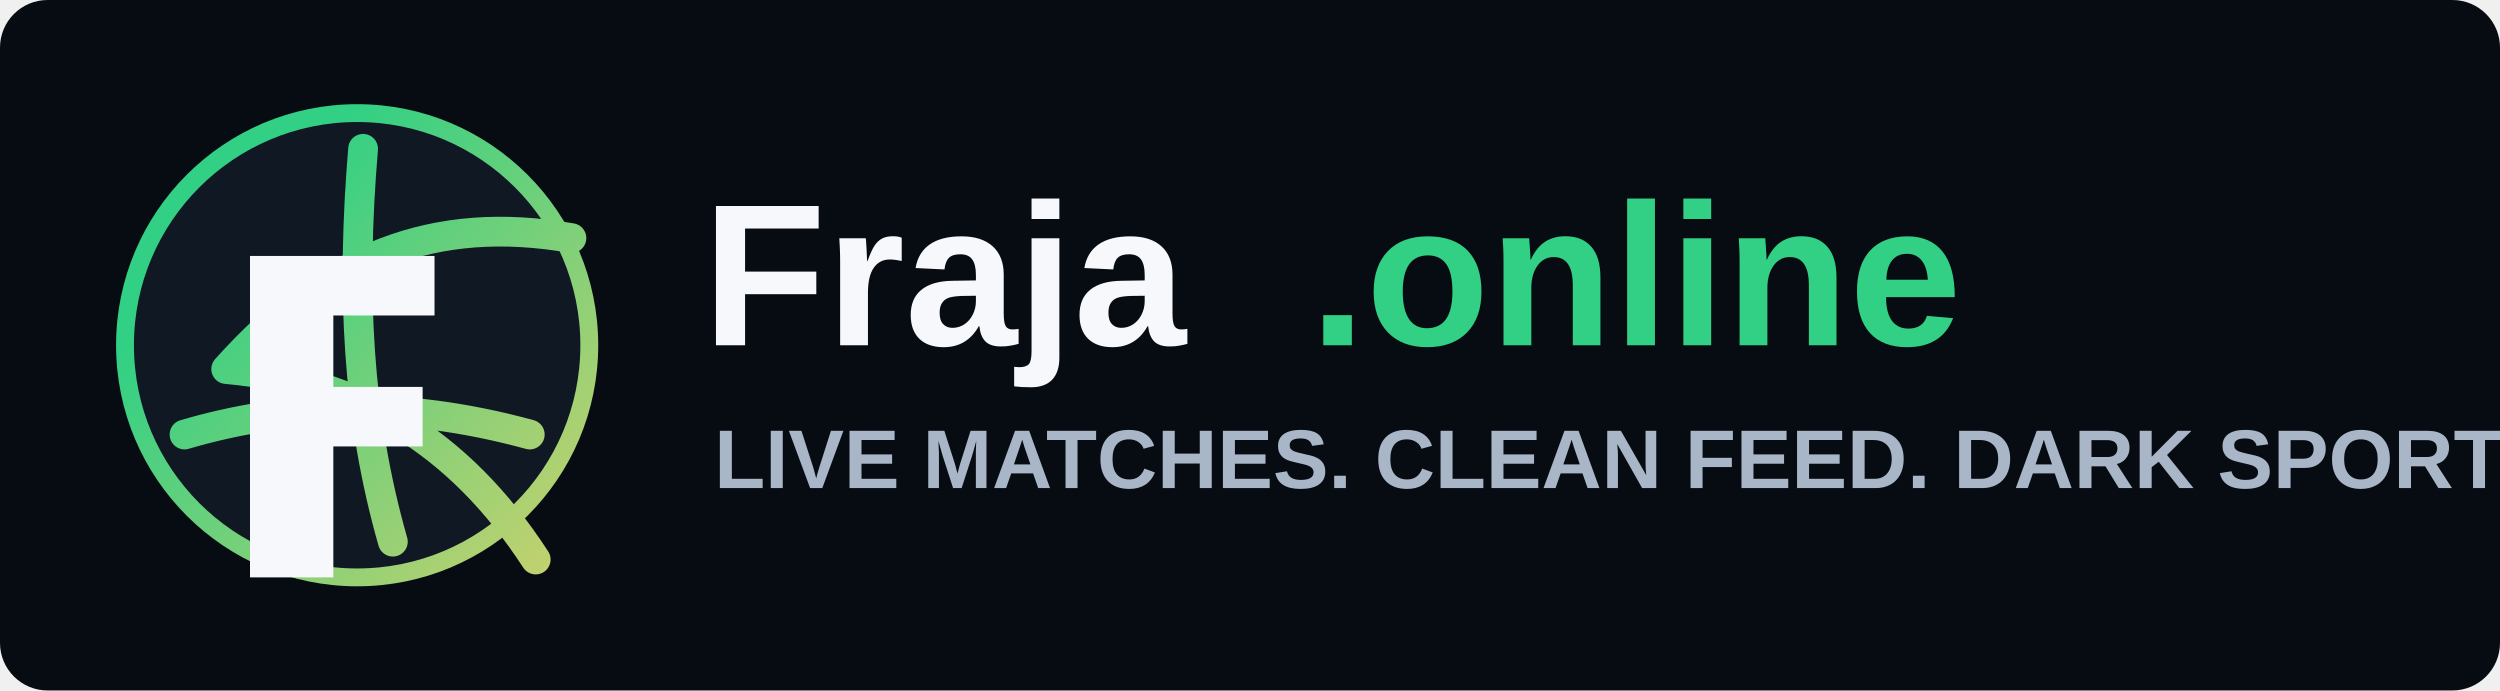
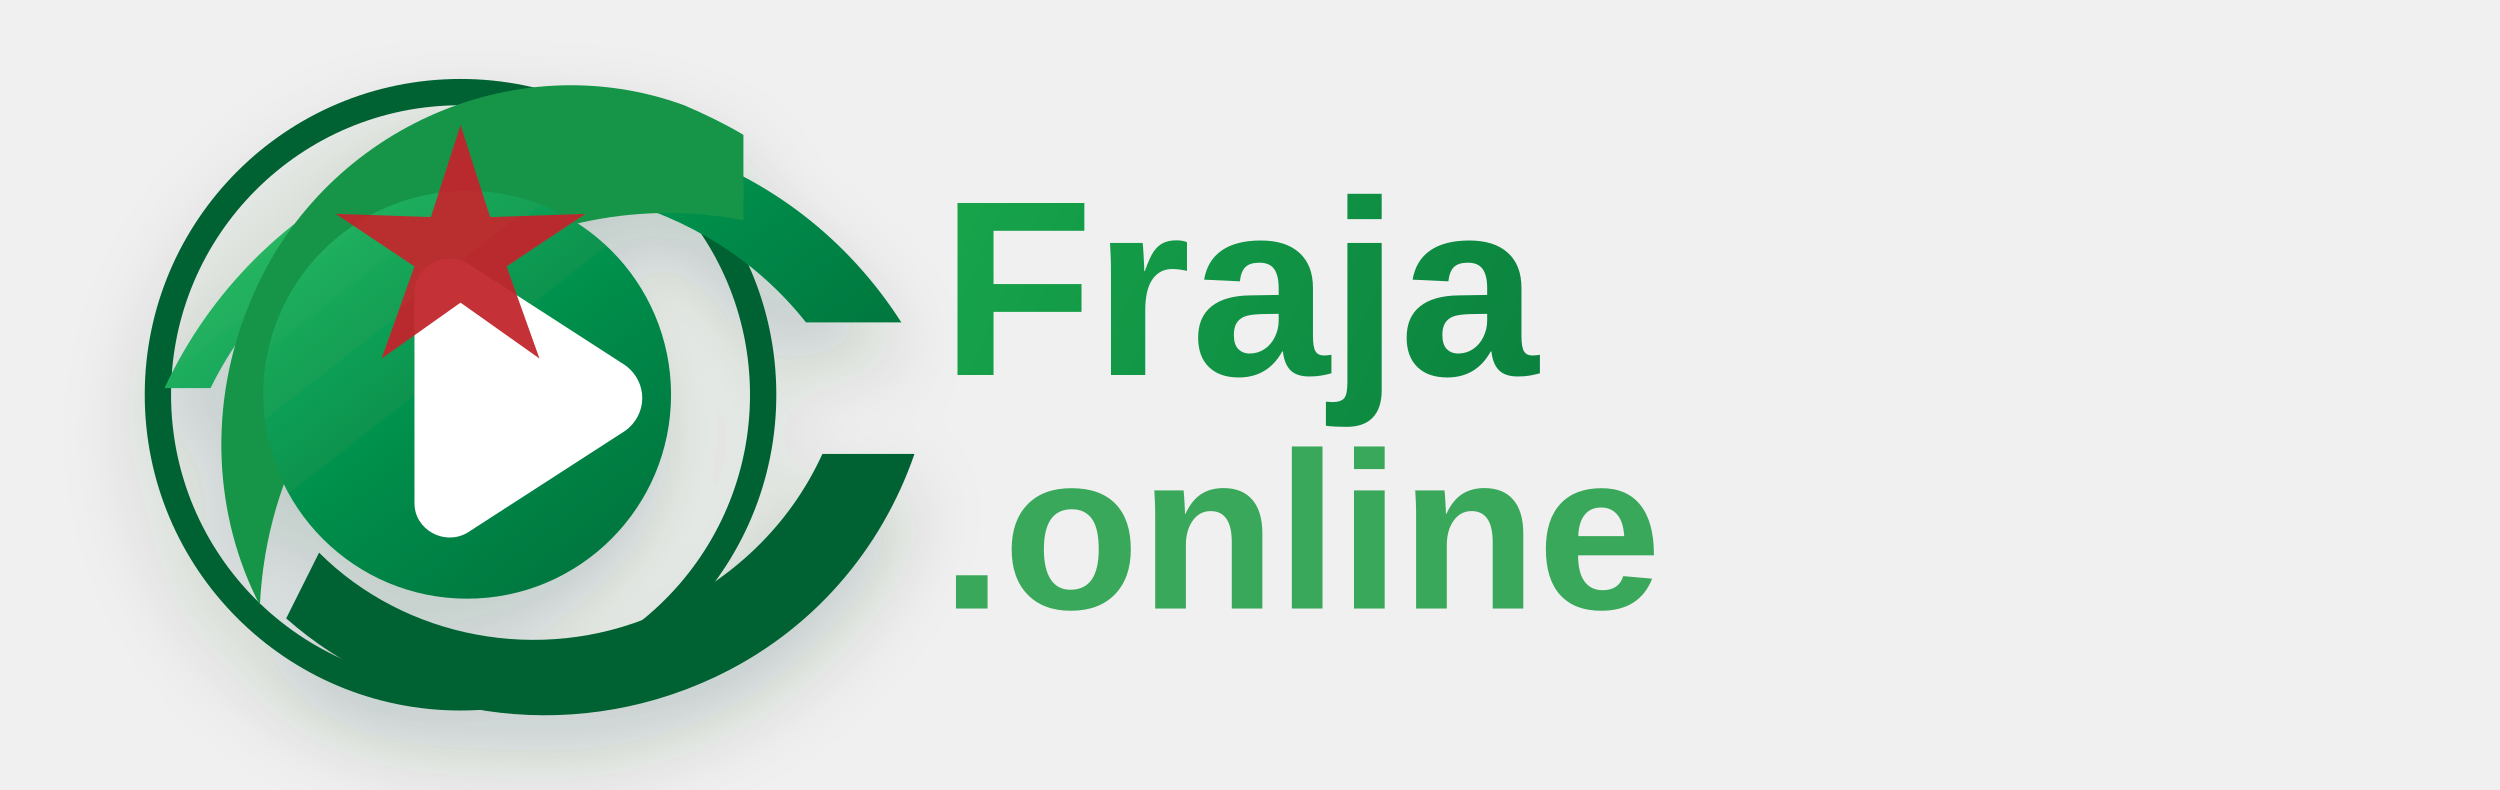
- <svg xmlns="http://www.w3.org/2000/svg" viewBox="0 0 420 116" role="img" aria-labelledby="title desc">
+ <svg xmlns="http://www.w3.org/2000/svg" viewBox="0 0 760 240" role="img" aria-labelledby="title desc">
  <defs>
-     <linearGradient id="mark" x1="20" y1="20" x2="100" y2="96" gradientUnits="userSpaceOnUse">
-       <stop stop-color="#31d084" />
-       <stop offset="1" stop-color="#ffd166" />
+     <linearGradient id="green" x1="80" y1="34" x2="220" y2="214" gradientUnits="userSpaceOnUse">
+       <stop stop-color="#36c66b" />
+       <stop offset=".48" stop-color="#008c4a" />
+       <stop offset="1" stop-color="#006233" />
    </linearGradient>
+     <linearGradient id="word" x1="300" y1="52" x2="630" y2="196" gradientUnits="userSpaceOnUse">
+       <stop stop-color="#16a34a" />
+       <stop offset="1" stop-color="#006233" />
+     </linearGradient>
+     <filter id="soft" x="-20%" y="-20%" width="140%" height="140%">
+       <feDropShadow dx="0" dy="12" stdDeviation="12" flood-color="#00391e" flood-opacity=".2" />
+     </filter>
  </defs>
-   <rect width="420" height="116" rx="8" fill="#070b12" />
-   <g transform="translate(20 18)">
-     <circle cx="40" cy="40" r="39" fill="#101823" stroke="url(#mark)" stroke-width="3" />
-     <path d="M18 44c17-19 35-26 58-22M18 44c22 2 39 12 52 32M41 7c-2 24-1 45 5 66M11 55c17-5 36-6 58 0" fill="none" stroke="url(#mark)" stroke-width="5" stroke-linecap="round" />
-     <path d="M22 25h31v10H36v12h15v10H36v22H22z" fill="#f6f8fb" />
+   <rect width="760" height="240" fill="none" />
+   <g filter="url(#soft)">
+     <circle cx="140" cy="120" r="92" fill="none" stroke="#006233" stroke-width="8" />
+     <path d="M50 118c28-60 94-91 155-73 29 9 53 28 69 53h-29c-15-19-36-32-60-38-48-12-99 13-121 58z" fill="url(#green)" />
+     <path d="M226 67c-30-6-63 0-90 18-34 22-55 58-57 99-14-27-16-61-3-92 21-52 80-79 132-60 7 3 13 6 18 9z" fill="#159447" />
+     <path d="M87 188c34 30 85 39 130 18 30-14 51-39 61-68h-28c-10 22-28 39-51 49-35 15-76 7-102-19z" fill="#006233" />
+     <circle cx="142" cy="120" r="62" fill="url(#green)" />
+     <path d="M126 89c0-8 9-13 16-9l48 31c7 5 7 15 0 20l-48 31c-7 4-16-1-16-9z" fill="#fff" />
+     <path d="m140 38 9 28 29-1-24 16 10 28-24-17-24 17 10-28-24-16 29 1z" fill="#c1272d" opacity=".95" />
  </g>
-   <text x="118" y="58" fill="#f6f8fb" font-family="Cairo, Tahoma, Arial, sans-serif" font-size="34" font-weight="800" letter-spacing="0">Fraja</text>
-   <text x="220" y="58" fill="#31d084" font-family="Cairo, Tahoma, Arial, sans-serif" font-size="34" font-weight="800" letter-spacing="0">.online</text>
-   <text x="120" y="82" fill="#a9b6c7" font-family="Cairo, Tahoma, Arial, sans-serif" font-size="14" font-weight="600" letter-spacing="0">LIVE MATCHES. CLEAN FEED. DARK SPORTS.</text>
+   <g font-family="Cairo, Tahoma, Arial, sans-serif" font-weight="900" letter-spacing="0">
+     <text x="286" y="114" font-size="76" fill="url(#word)">Fraja</text>
+     <text x="286" y="185" font-size="68" fill="#39a85a">.online</text>
+   </g>
</svg>
